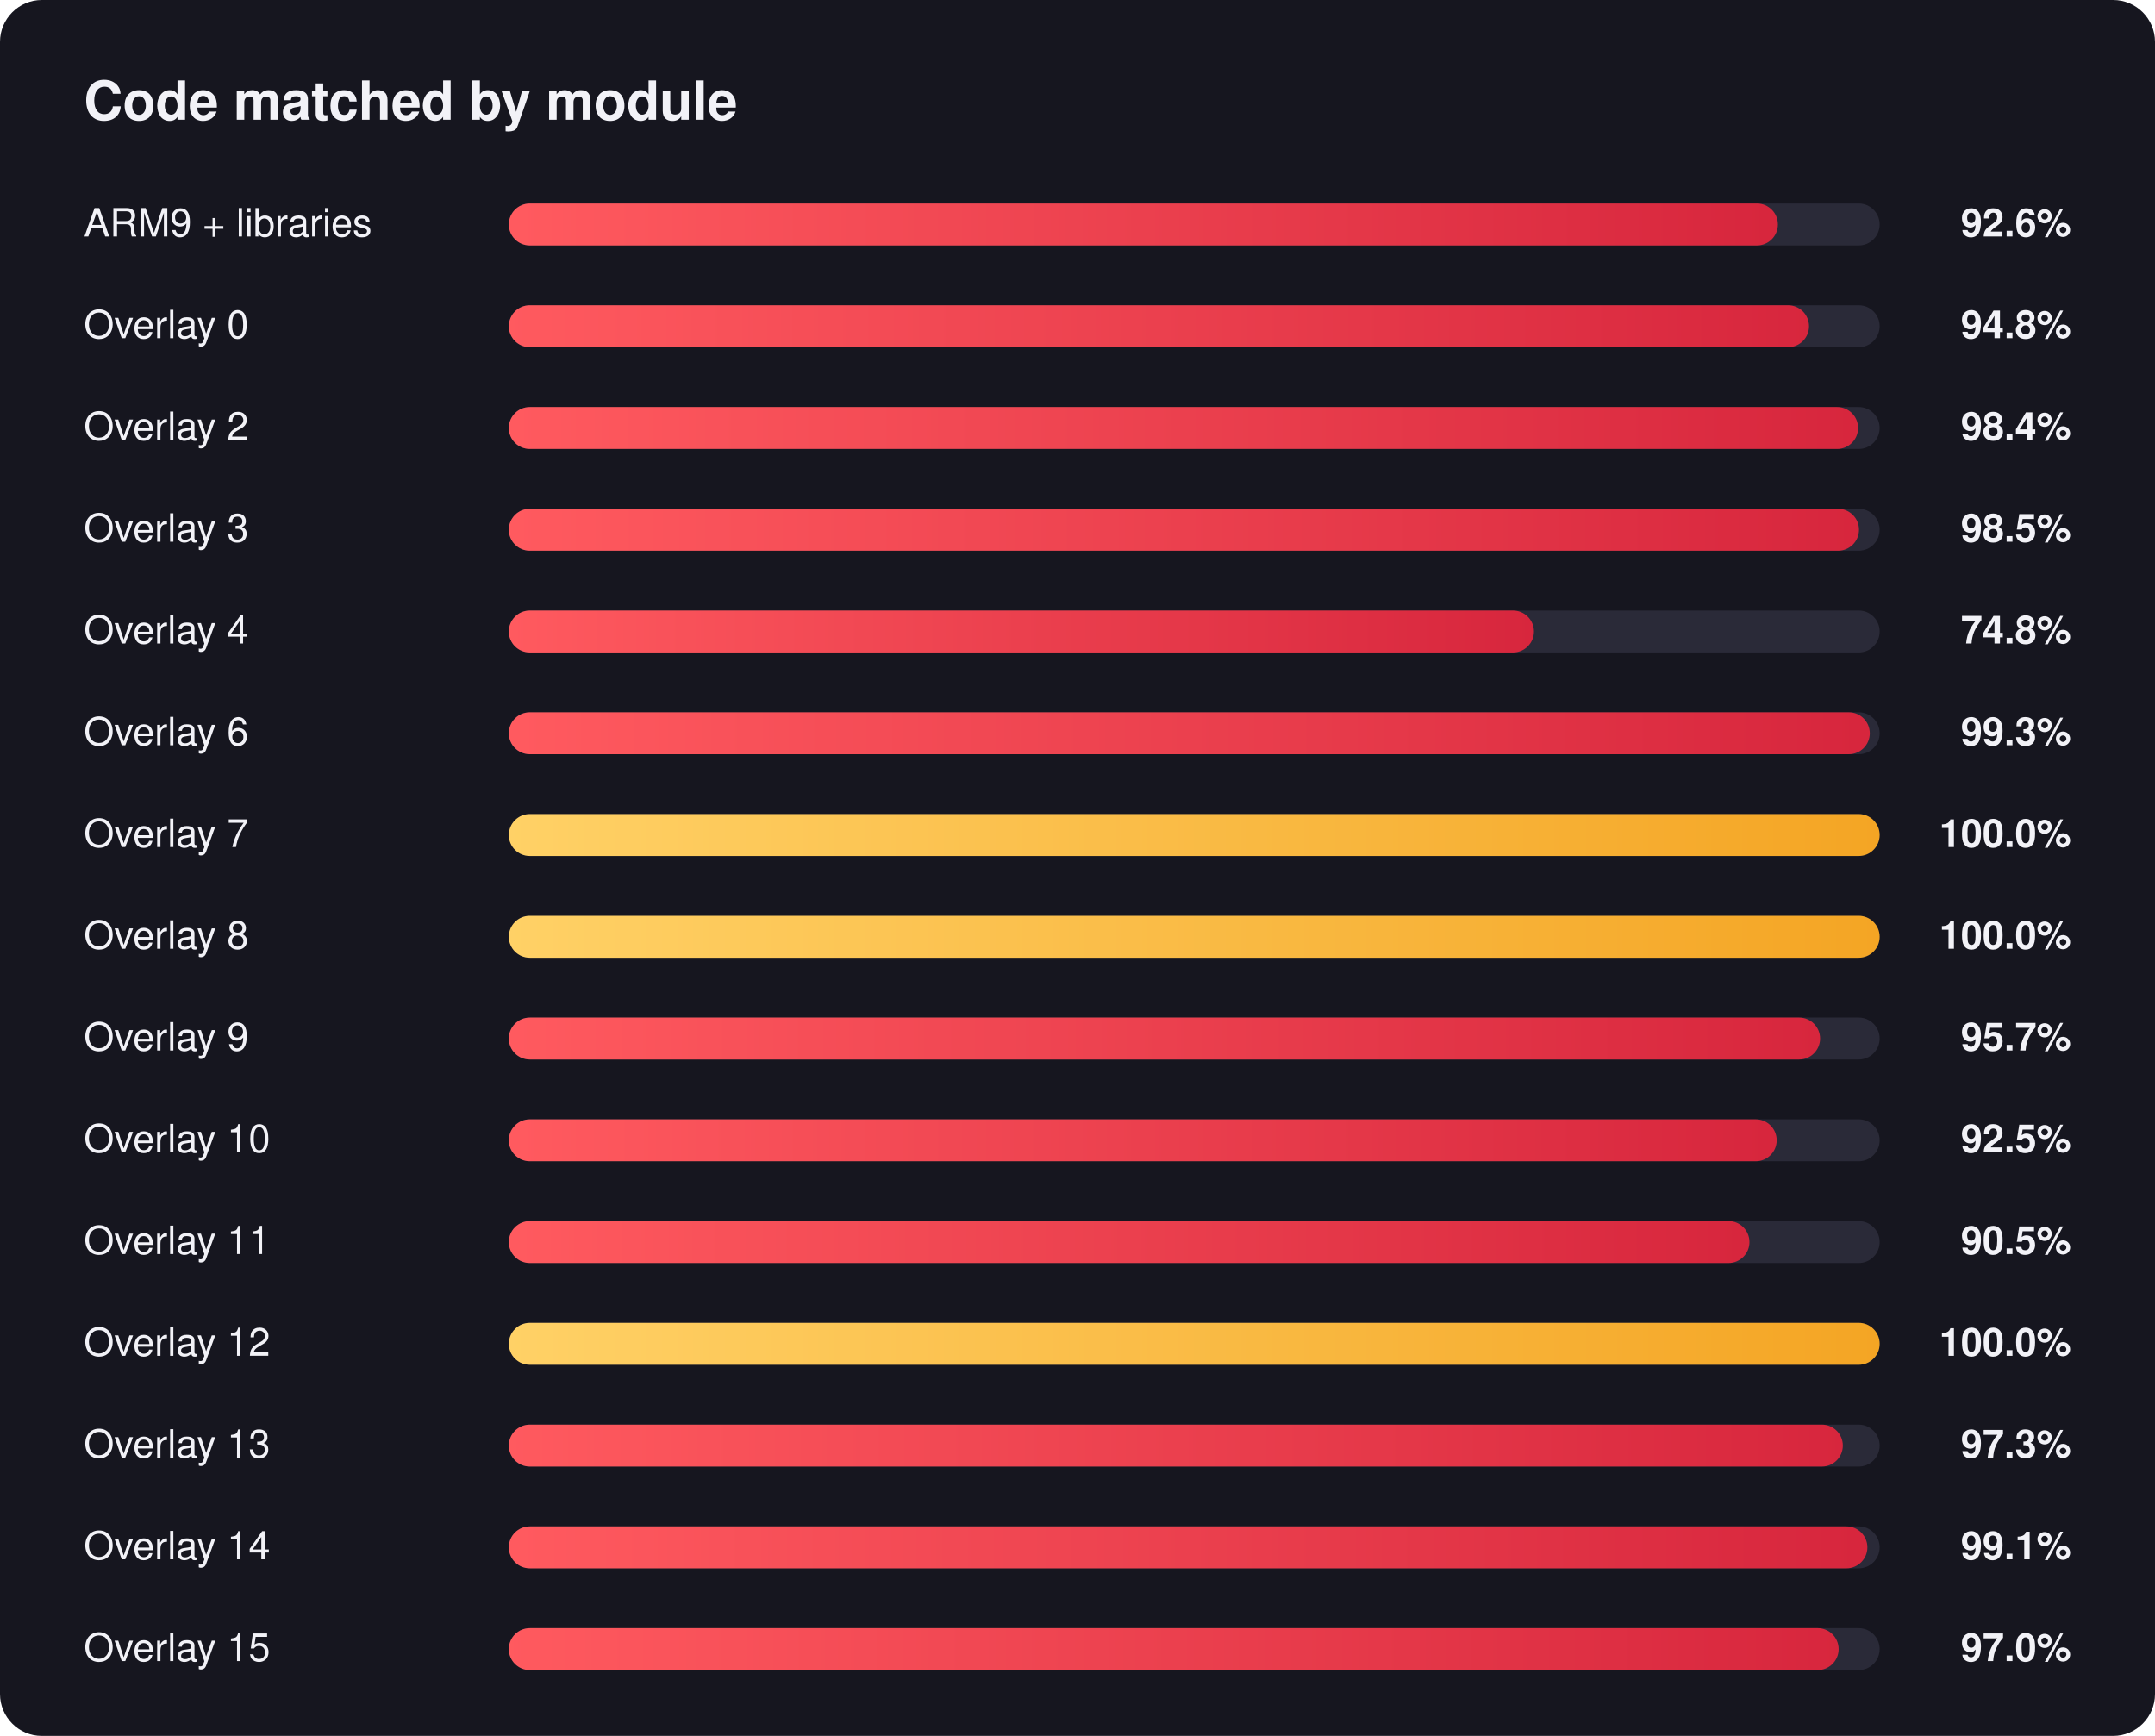
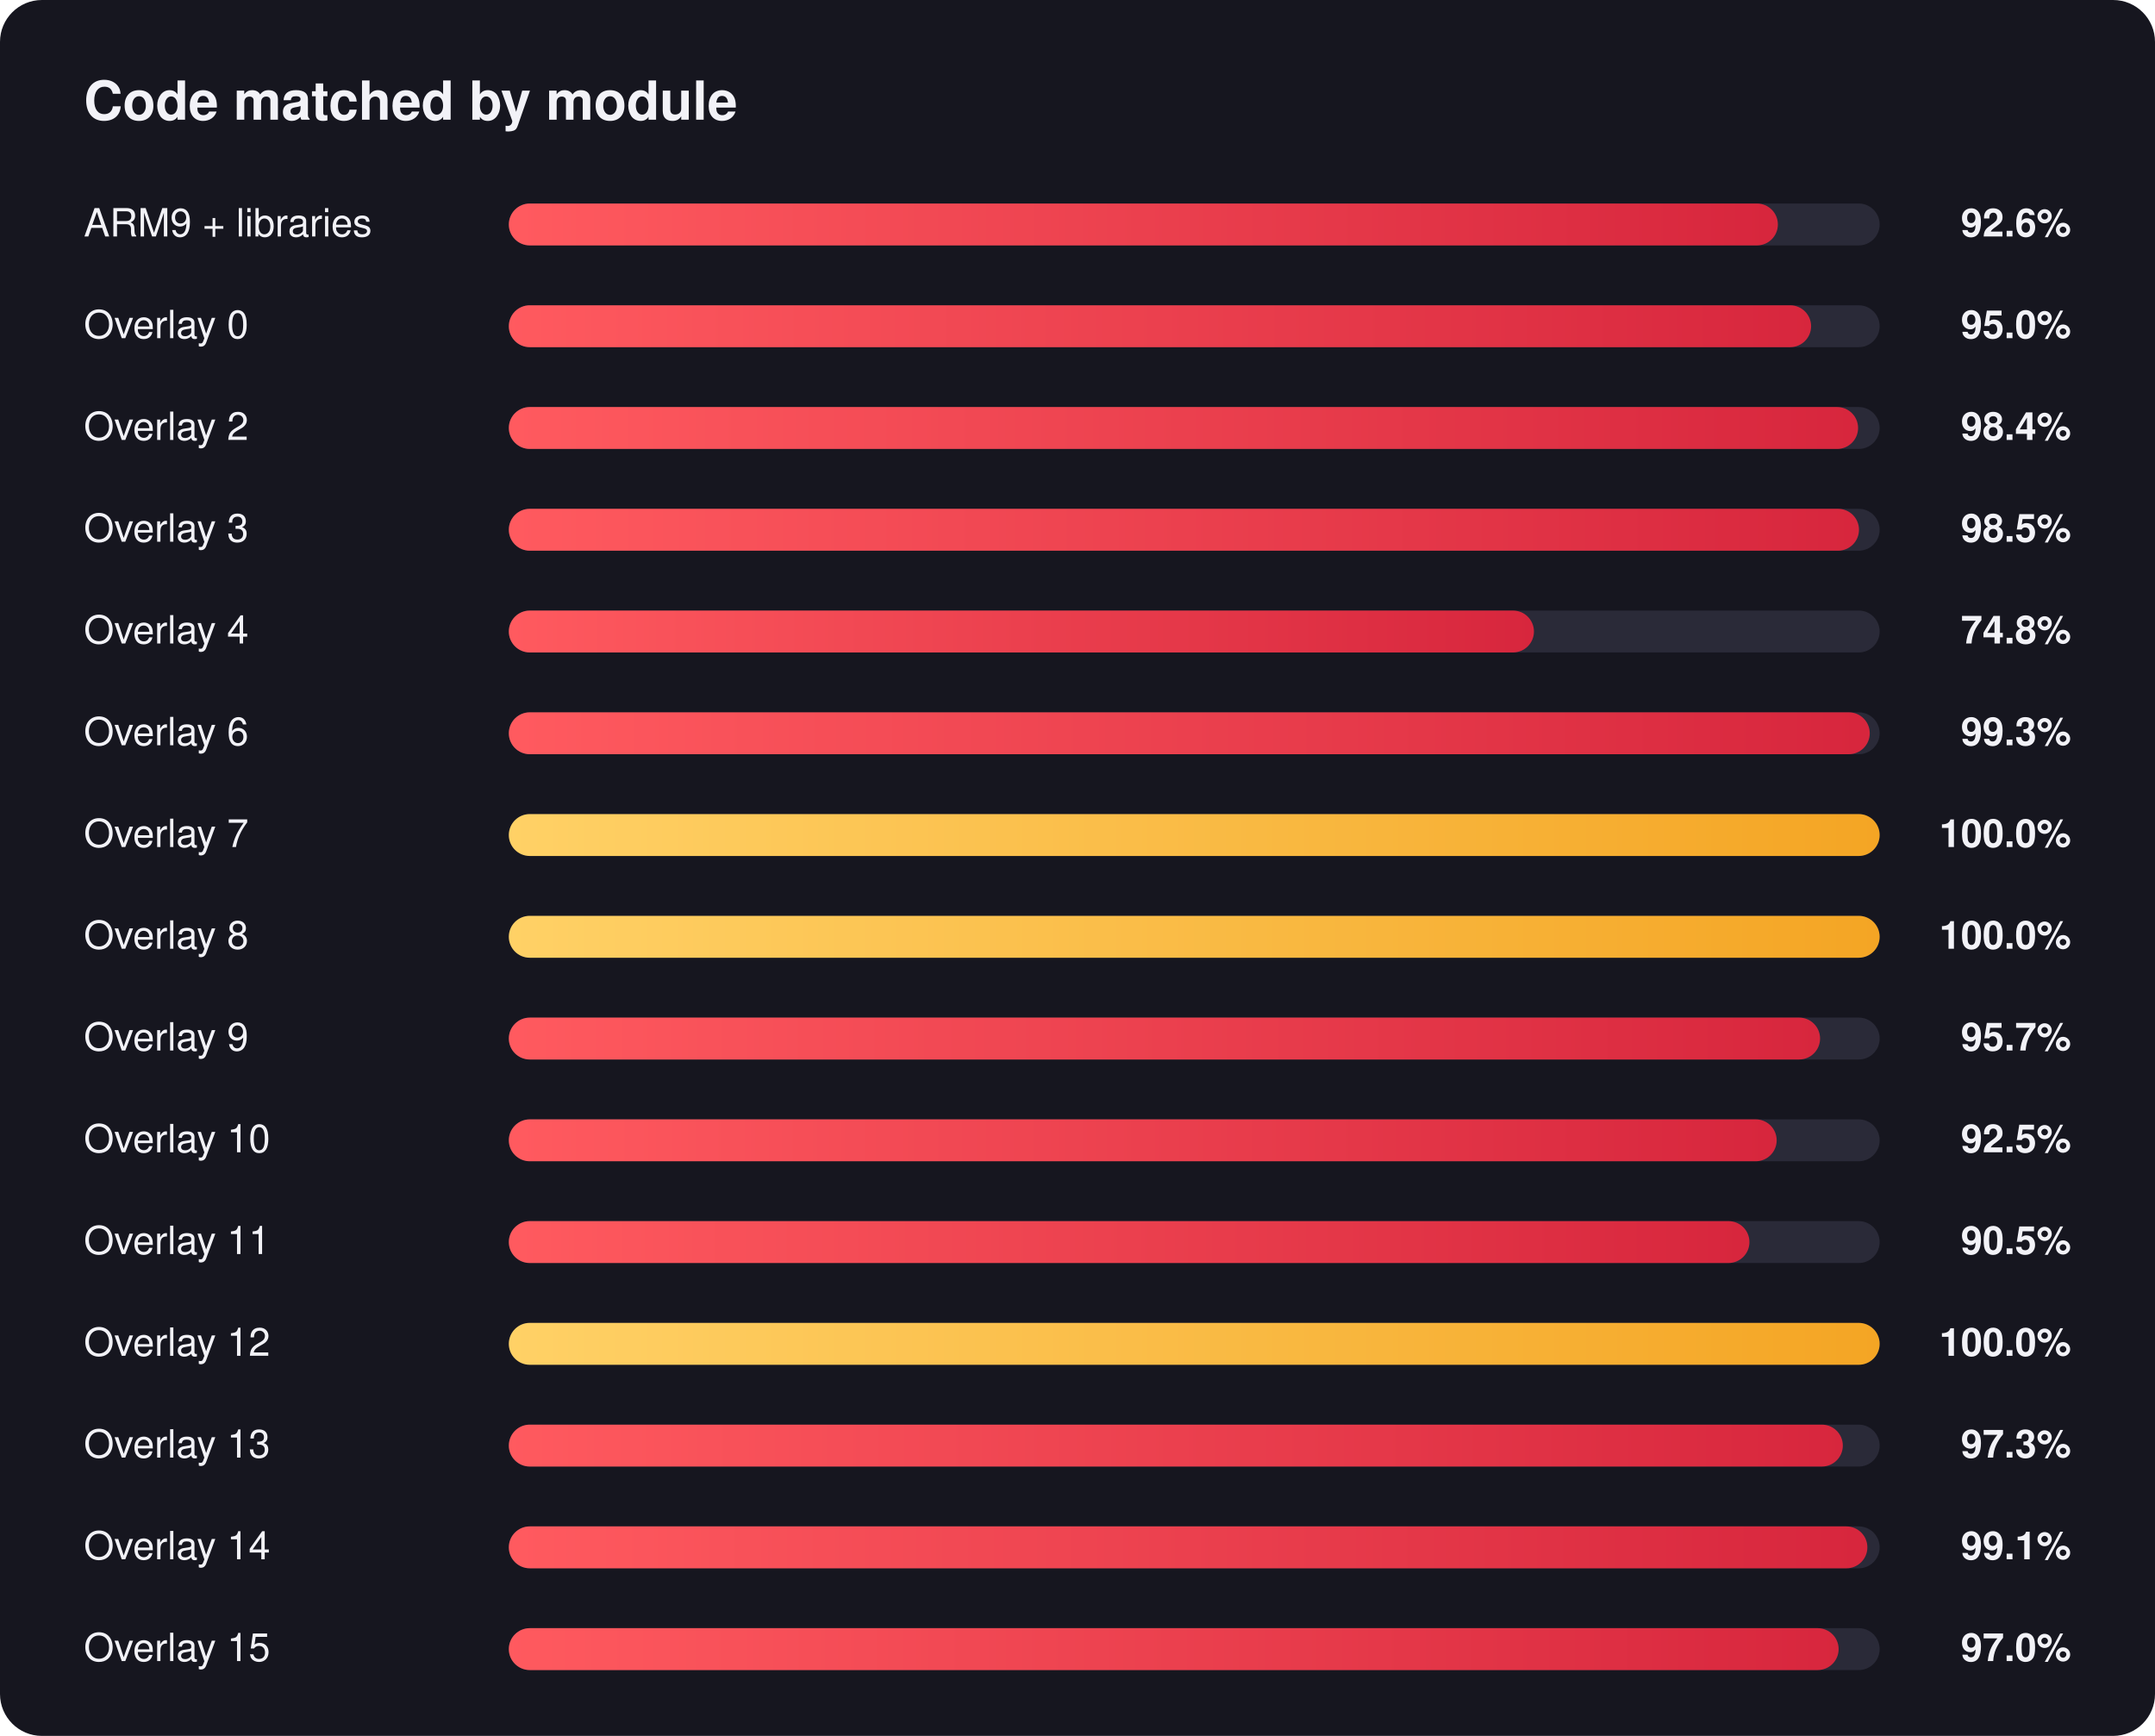
<svg xmlns="http://www.w3.org/2000/svg" width="720" height="580" viewBox="0 0 720 580" font-family="Segoe UI, Helvetica, Arial, sans-serif">
  <defs>
    <linearGradient id="red" x1="0" x2="1" y1="0" y2="0">
      <stop offset="0" stop-color="#ff5a5f" />
      <stop offset="1" stop-color="#d7263d" />
    </linearGradient>
    <linearGradient id="gold" x1="0" x2="1" y1="0" y2="0">
      <stop offset="0" stop-color="#ffd166" />
      <stop offset="1" stop-color="#f4a524" />
    </linearGradient>
  </defs>
  <rect width="720" height="580" rx="14" fill="#16161f" />
  <text x="28" y="40" fill="#f2f2f7" font-size="18" font-weight="700">Code matched by module</text>
  <text x="28" y="79" fill="#f2f2f7" font-size="13">ARM9 + libraries</text>
  <text x="692" y="79" fill="#f2f2f7" font-size="13" font-weight="600" text-anchor="end">92.6%</text>
  <rect x="170" y="68" width="458" height="14" rx="7.0" fill="#2a2a38" />
  <rect x="170" y="68" width="424.0" height="14" rx="7.0" fill="url(#red)" />
  <text x="28" y="113" fill="#f2f2f7" font-size="13">Overlay 0</text>
-   <text x="692" y="113" fill="#f2f2f7" font-size="13" font-weight="600" text-anchor="end">94.8%</text>
+   <text x="692" y="113" fill="#f2f2f7" font-size="13" font-weight="600" text-anchor="end">95.0%</text>
  <rect x="170" y="102" width="458" height="14" rx="7.0" fill="#2a2a38" />
-   <rect x="170" y="102" width="434.4" height="14" rx="7.0" fill="url(#red)" />
+   <rect x="170" y="102" width="435.1" height="14" rx="7.0" fill="url(#red)" />
  <text x="28" y="147" fill="#f2f2f7" font-size="13">Overlay 2</text>
  <text x="692" y="147" fill="#f2f2f7" font-size="13" font-weight="600" text-anchor="end">98.4%</text>
  <rect x="170" y="136" width="458" height="14" rx="7.0" fill="#2a2a38" />
  <rect x="170" y="136" width="450.8" height="14" rx="7.0" fill="url(#red)" />
  <text x="28" y="181" fill="#f2f2f7" font-size="13">Overlay 3</text>
  <text x="692" y="181" fill="#f2f2f7" font-size="13" font-weight="600" text-anchor="end">98.5%</text>
  <rect x="170" y="170" width="458" height="14" rx="7.0" fill="#2a2a38" />
  <rect x="170" y="170" width="451.1" height="14" rx="7.0" fill="url(#red)" />
  <text x="28" y="215" fill="#f2f2f7" font-size="13">Overlay 4</text>
  <text x="692" y="215" fill="#f2f2f7" font-size="13" font-weight="600" text-anchor="end">74.8%</text>
  <rect x="170" y="204" width="458" height="14" rx="7.0" fill="#2a2a38" />
  <rect x="170" y="204" width="342.5" height="14" rx="7.0" fill="url(#red)" />
  <text x="28" y="249" fill="#f2f2f7" font-size="13">Overlay 6</text>
  <text x="692" y="249" fill="#f2f2f7" font-size="13" font-weight="600" text-anchor="end">99.3%</text>
  <rect x="170" y="238" width="458" height="14" rx="7.0" fill="#2a2a38" />
  <rect x="170" y="238" width="454.7" height="14" rx="7.0" fill="url(#red)" />
  <text x="28" y="283" fill="#f2f2f7" font-size="13">Overlay 7</text>
  <text x="692" y="283" fill="#f2f2f7" font-size="13" font-weight="600" text-anchor="end">100.0%</text>
  <rect x="170" y="272" width="458" height="14" rx="7.0" fill="#2a2a38" />
  <rect x="170" y="272" width="458.0" height="14" rx="7.0" fill="url(#gold)" />
  <text x="28" y="317" fill="#f2f2f7" font-size="13">Overlay 8</text>
  <text x="692" y="317" fill="#f2f2f7" font-size="13" font-weight="600" text-anchor="end">100.0%</text>
  <rect x="170" y="306" width="458" height="14" rx="7.0" fill="#2a2a38" />
  <rect x="170" y="306" width="458.0" height="14" rx="7.0" fill="url(#gold)" />
  <text x="28" y="351" fill="#f2f2f7" font-size="13">Overlay 9</text>
  <text x="692" y="351" fill="#f2f2f7" font-size="13" font-weight="600" text-anchor="end">95.7%</text>
  <rect x="170" y="340" width="458" height="14" rx="7.0" fill="#2a2a38" />
  <rect x="170" y="340" width="438.1" height="14" rx="7.0" fill="url(#red)" />
  <text x="28" y="385" fill="#f2f2f7" font-size="13">Overlay 10</text>
  <text x="692" y="385" fill="#f2f2f7" font-size="13" font-weight="600" text-anchor="end">92.5%</text>
  <rect x="170" y="374" width="458" height="14" rx="7.0" fill="#2a2a38" />
  <rect x="170" y="374" width="423.6" height="14" rx="7.0" fill="url(#red)" />
  <text x="28" y="419" fill="#f2f2f7" font-size="13">Overlay 11</text>
  <text x="692" y="419" fill="#f2f2f7" font-size="13" font-weight="600" text-anchor="end">90.5%</text>
  <rect x="170" y="408" width="458" height="14" rx="7.0" fill="#2a2a38" />
  <rect x="170" y="408" width="414.5" height="14" rx="7.0" fill="url(#red)" />
  <text x="28" y="453" fill="#f2f2f7" font-size="13">Overlay 12</text>
  <text x="692" y="453" fill="#f2f2f7" font-size="13" font-weight="600" text-anchor="end">100.0%</text>
  <rect x="170" y="442" width="458" height="14" rx="7.0" fill="#2a2a38" />
  <rect x="170" y="442" width="458.0" height="14" rx="7.0" fill="url(#gold)" />
  <text x="28" y="487" fill="#f2f2f7" font-size="13">Overlay 13</text>
  <text x="692" y="487" fill="#f2f2f7" font-size="13" font-weight="600" text-anchor="end">97.3%</text>
  <rect x="170" y="476" width="458" height="14" rx="7.0" fill="#2a2a38" />
  <rect x="170" y="476" width="445.7" height="14" rx="7.0" fill="url(#red)" />
  <text x="28" y="521" fill="#f2f2f7" font-size="13">Overlay 14</text>
  <text x="692" y="521" fill="#f2f2f7" font-size="13" font-weight="600" text-anchor="end">99.1%</text>
  <rect x="170" y="510" width="458" height="14" rx="7.0" fill="#2a2a38" />
  <rect x="170" y="510" width="453.9" height="14" rx="7.0" fill="url(#red)" />
  <text x="28" y="555" fill="#f2f2f7" font-size="13">Overlay 15</text>
  <text x="692" y="555" fill="#f2f2f7" font-size="13" font-weight="600" text-anchor="end">97.0%</text>
  <rect x="170" y="544" width="458" height="14" rx="7.0" fill="#2a2a38" />
  <rect x="170" y="544" width="444.3" height="14" rx="7.0" fill="url(#red)" />
</svg>
